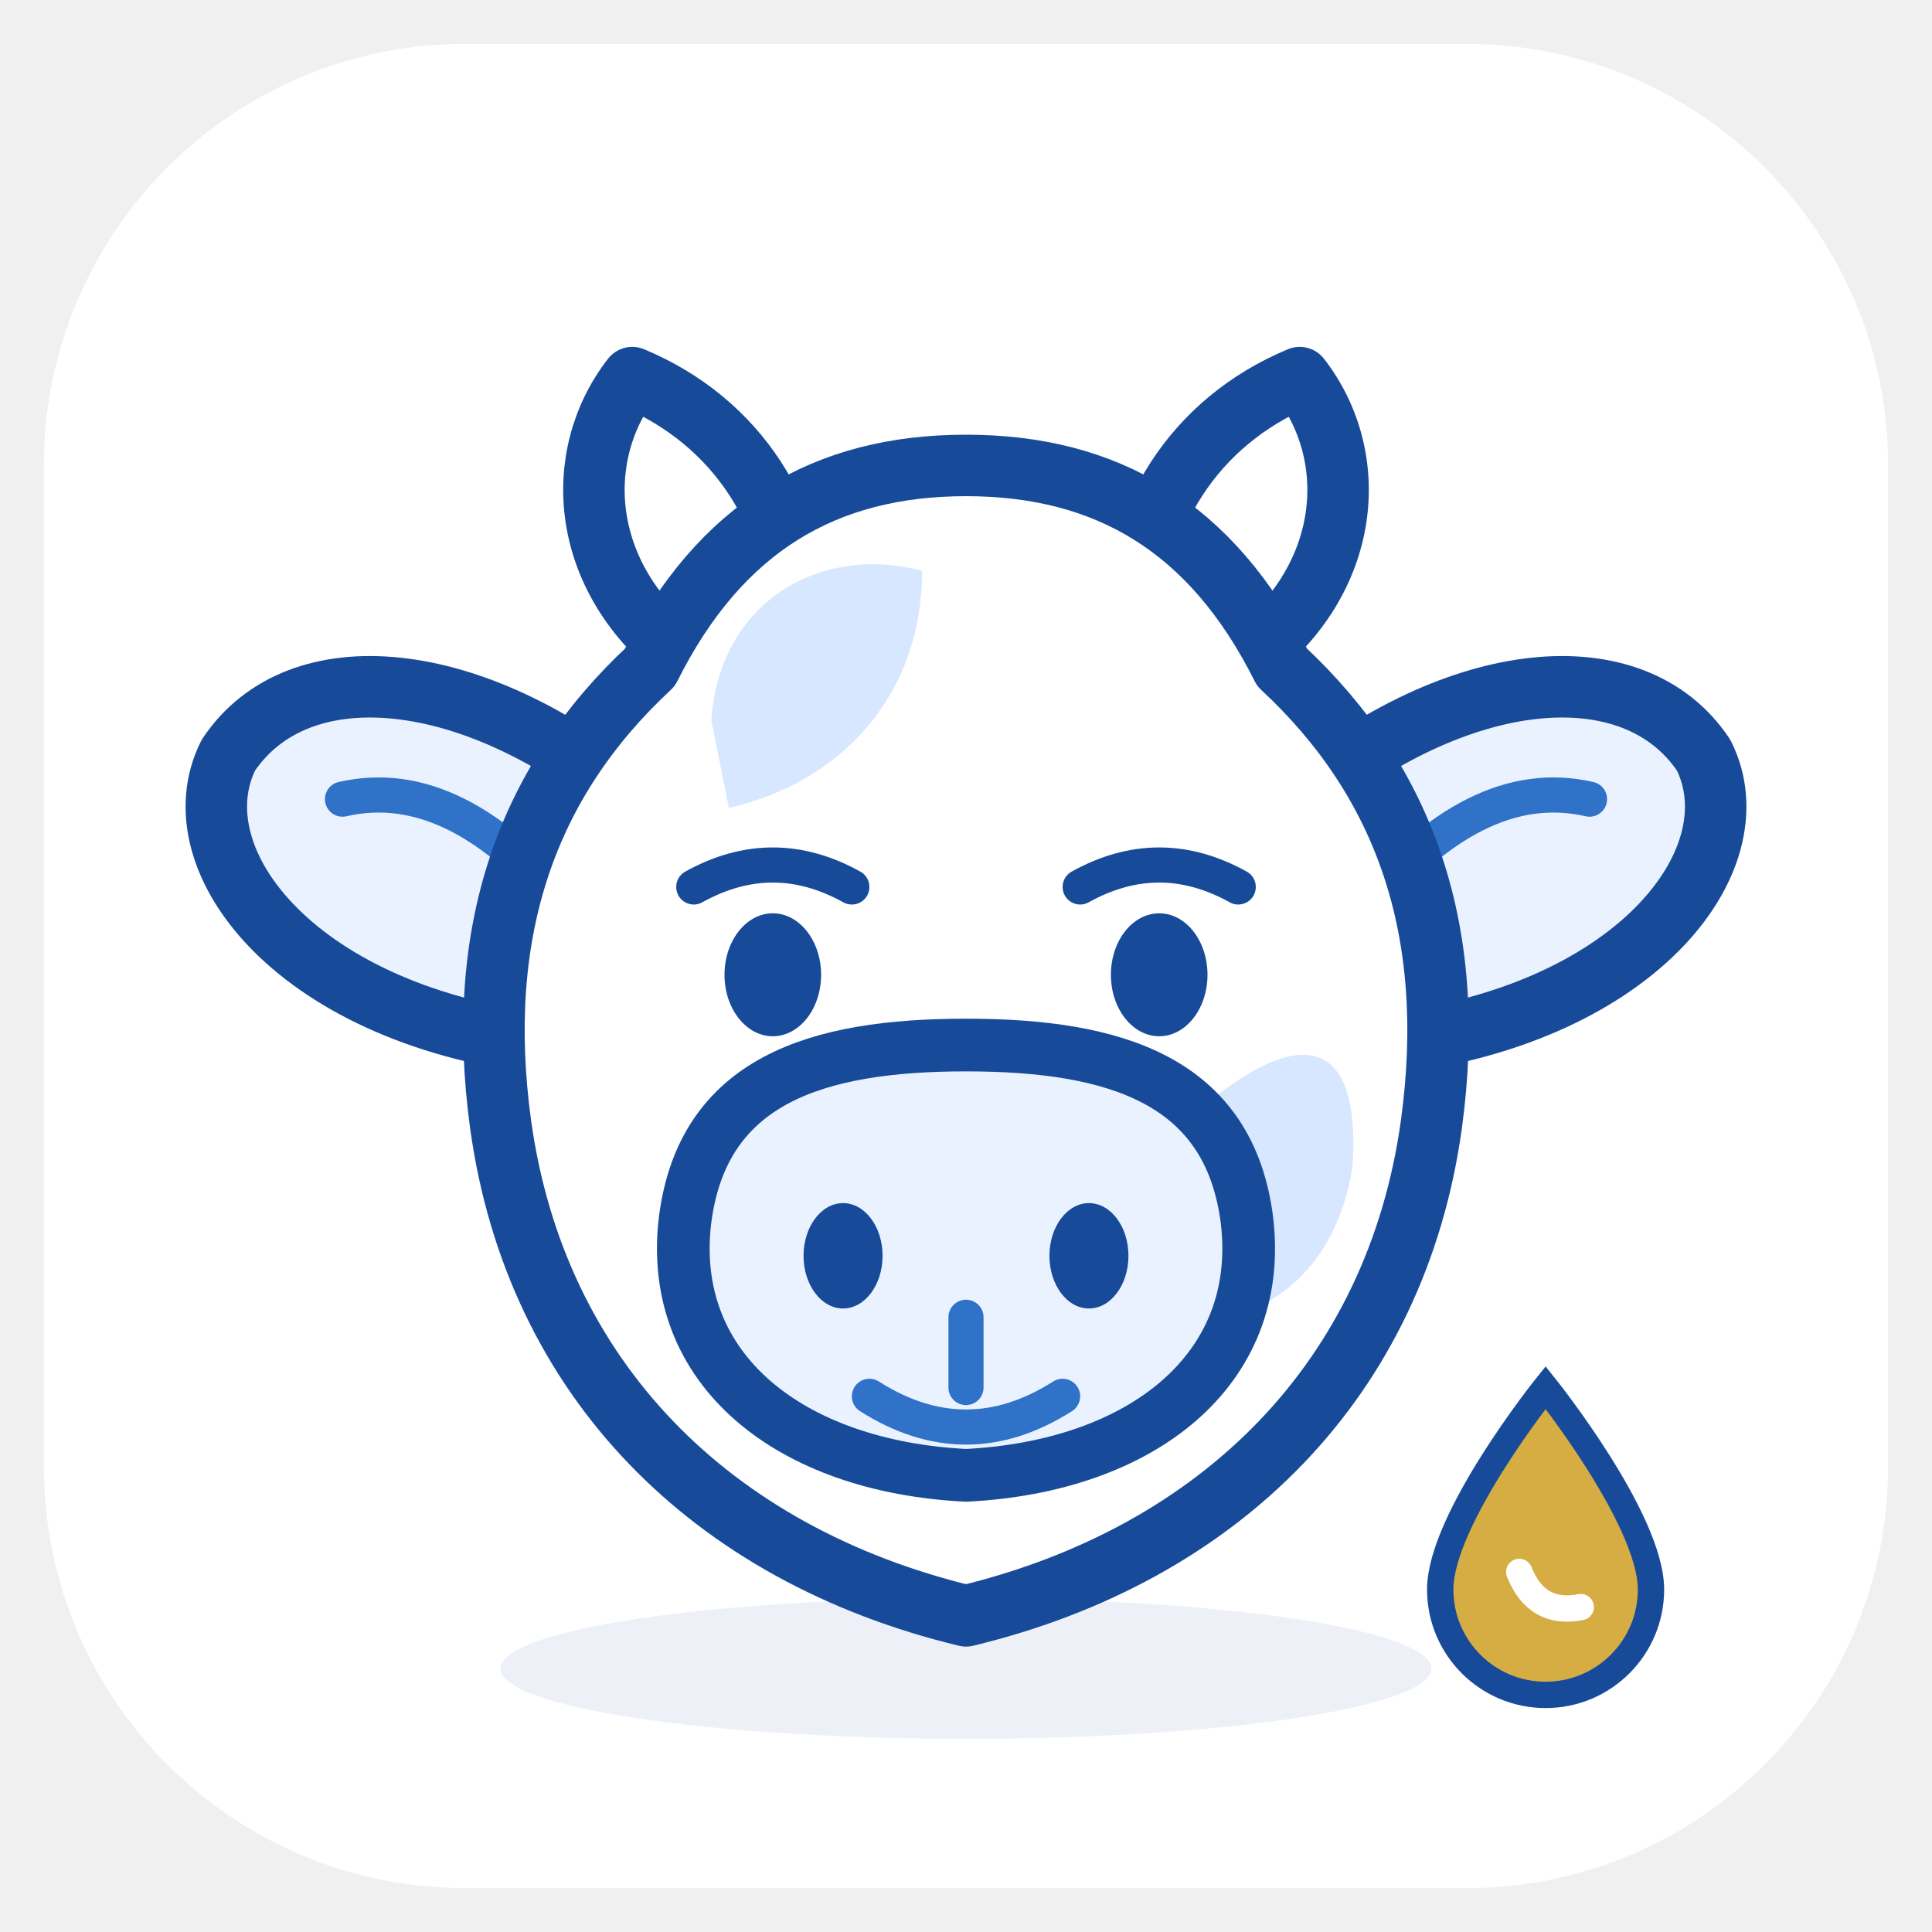
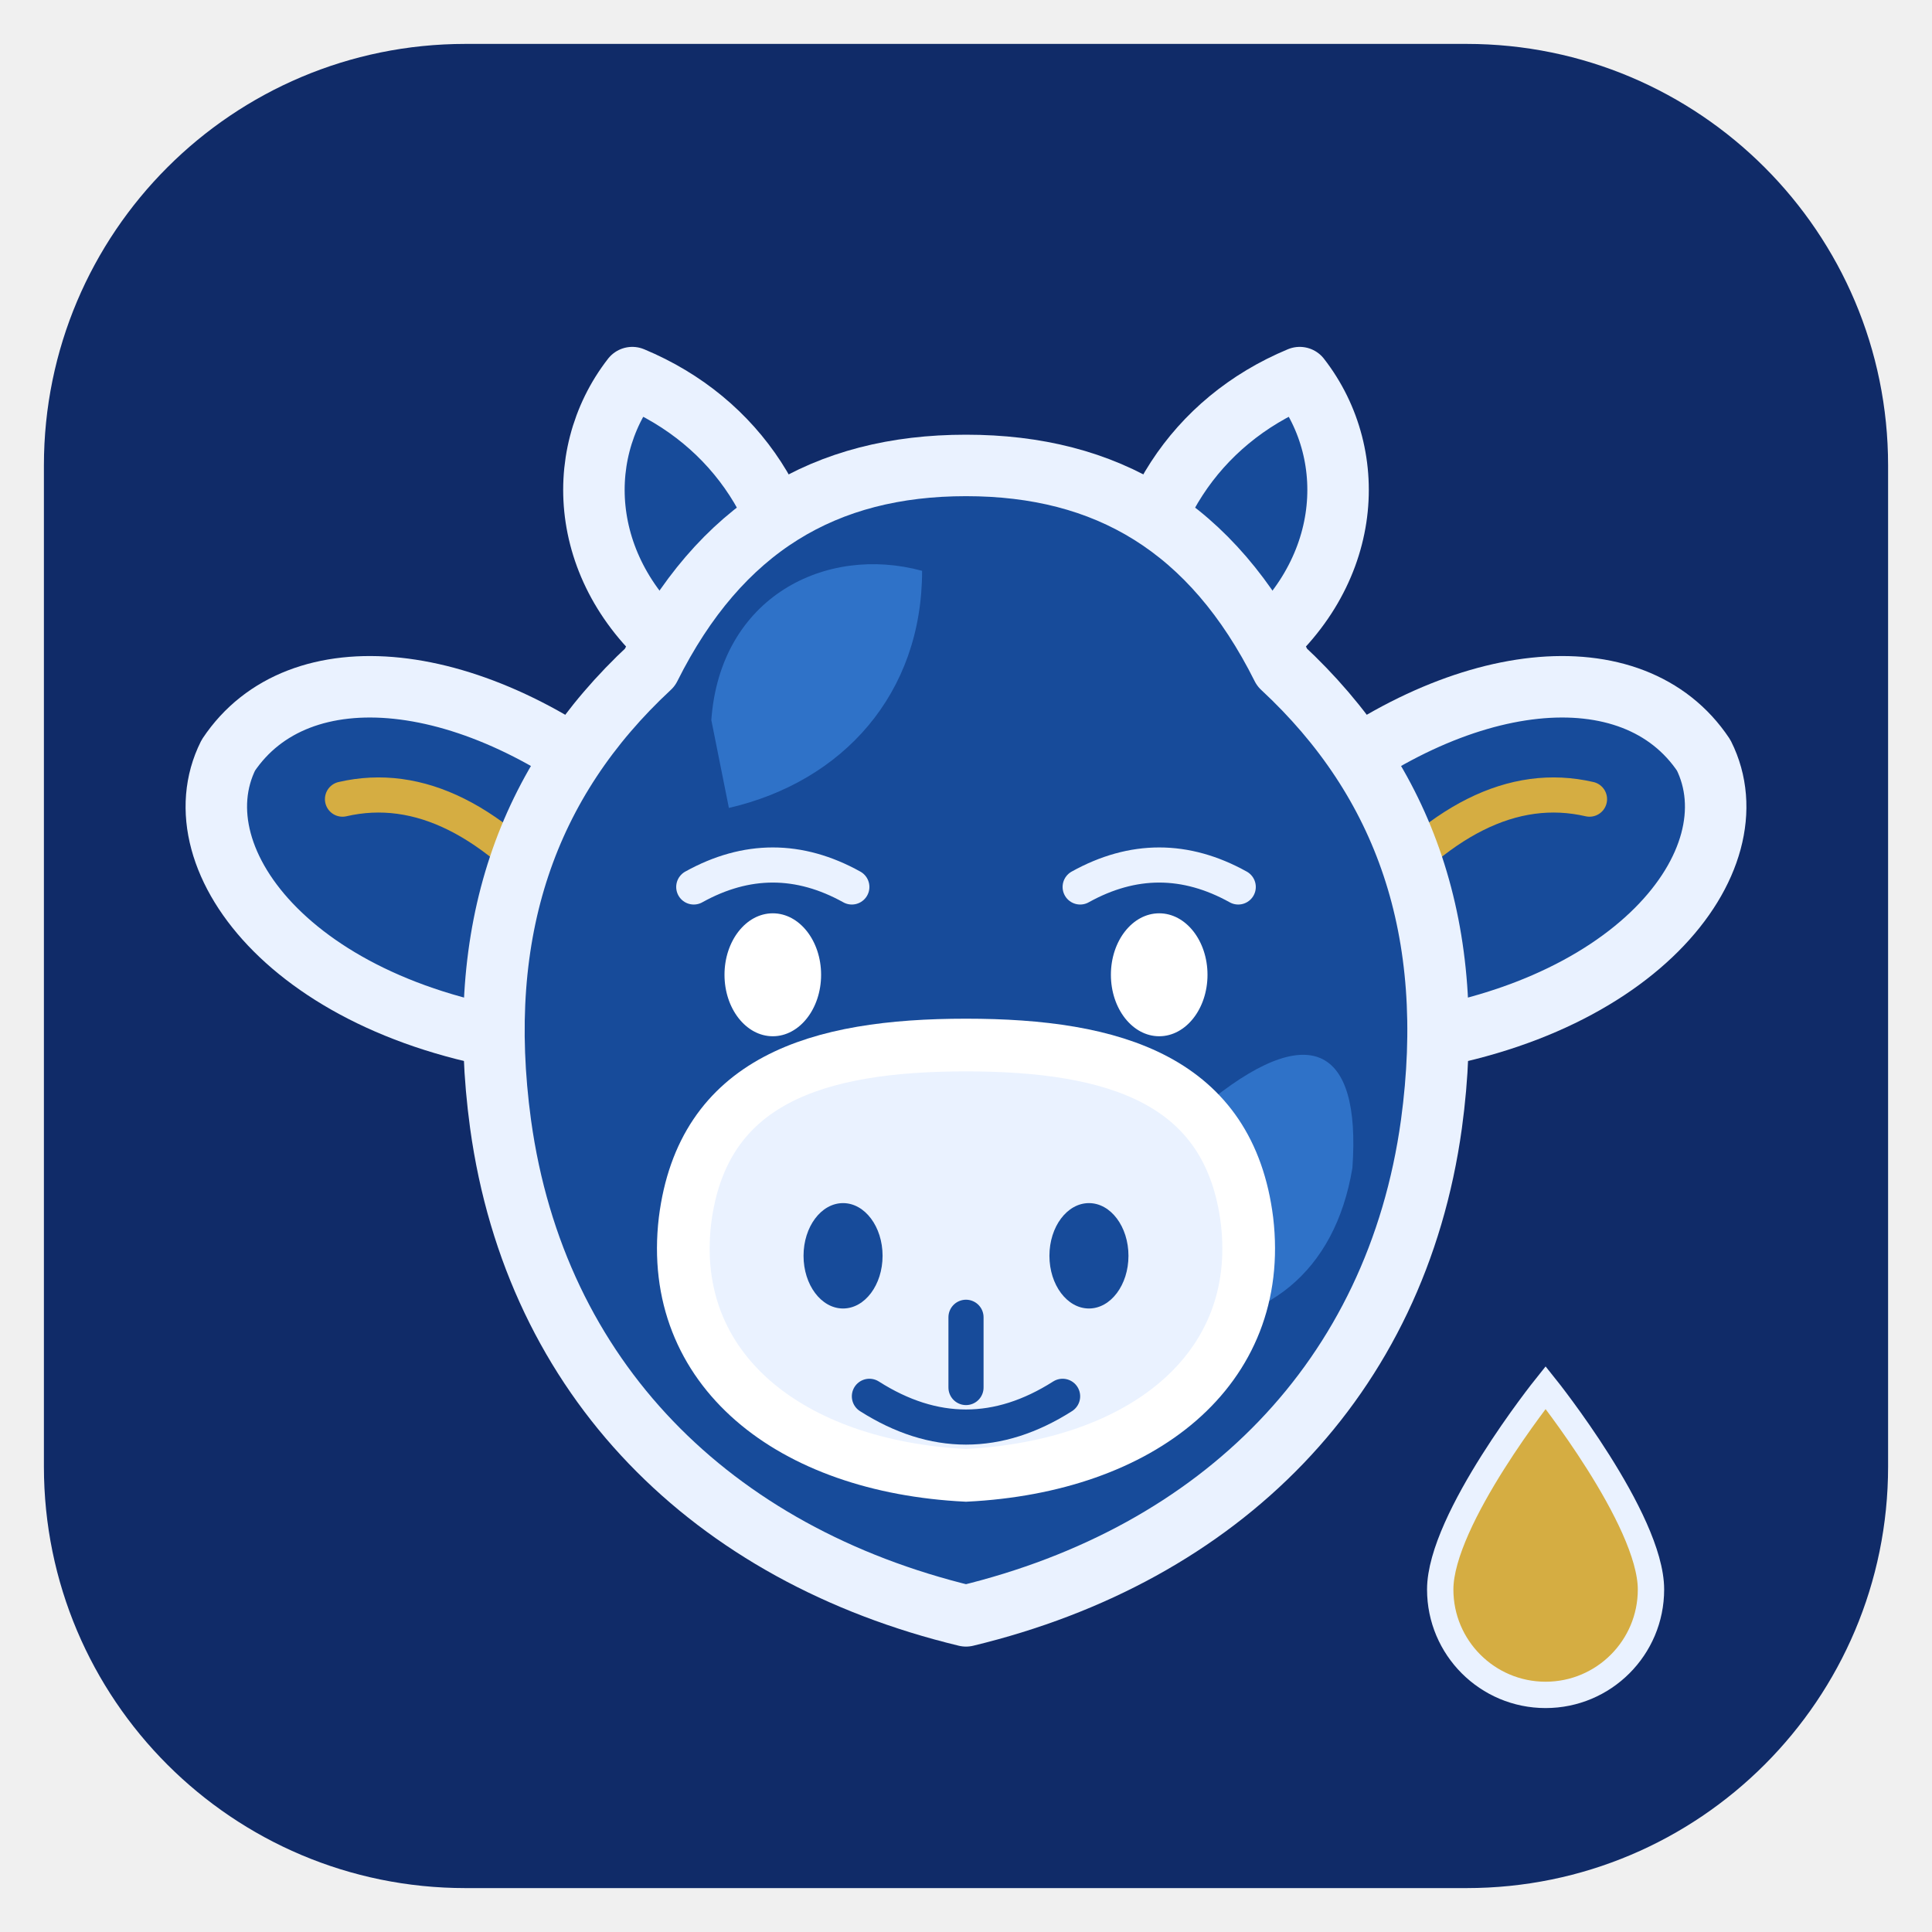
<svg xmlns="http://www.w3.org/2000/svg" viewBox="0 0 220 220" role="img" aria-labelledby="title desc">
-   <rect x="5" y="5" width="210" height="210" rx="48" fill="#ffffff" />
-   <ellipse cx="110" cy="190" rx="53" ry="8" fill="#174b9a" opacity=".08" />
-   <path d="M72 91C54 76 34 74 26 86C20 98 34 116 63 119L78 108Z" fill="#eaf2ff" stroke="#174b9a" stroke-width="7" stroke-linejoin="round" />
-   <path d="M148 91C166 76 186 74 194 86C200 98 186 116 157 119L142 108Z" fill="#eaf2ff" stroke="#174b9a" stroke-width="7" stroke-linejoin="round" />
-   <path d="M39 91Q52 88 65 104M181 91Q168 88 155 104" fill="none" stroke="#2f72c8" stroke-width="4" stroke-linecap="round" />
-   <path d="M78 75C66 66 65 52 72 43C84 48 91 59 91 72" fill="#fff" stroke="#174b9a" stroke-width="7" stroke-linecap="round" stroke-linejoin="round" />
-   <path d="M142 75C154 66 155 52 148 43C136 48 129 59 129 72" fill="#fff" stroke="#174b9a" stroke-width="7" stroke-linecap="round" stroke-linejoin="round" />
-   <path d="M74 76C82 60 94 53 110 53C126 53 138 60 146 76C160 89 166 106 163 128C159 157 139 177 110 184C81 177 61 157 57 128C54 106 60 89 74 76Z" fill="#fff" stroke="#174b9a" stroke-width="7" stroke-linejoin="round" />
-   <path d="M81 82C82 68 94 62 105 65C105 79 96 89 83 92Z" fill="#d6e7ff" />
-   <path d="M137 126C149 116 155 119 154 133C152 145 144 151 133 151C129 141 131 133 137 126Z" fill="#d6e7ff" />
-   <ellipse cx="88" cy="111" rx="5.5" ry="7" fill="#174b9a" />
-   <ellipse cx="132" cy="111" rx="5.5" ry="7" fill="#174b9a" />
-   <path d="M79 101Q88 96 97 101M123 101Q132 96 141 101" fill="none" stroke="#174b9a" stroke-width="4" stroke-linecap="round" />
-   <path d="M78 139C80 123 93 119 110 119C127 119 140 123 142 139C144 156 130 167 110 168C90 167 76 156 78 139Z" fill="#eaf2ff" stroke="#174b9a" stroke-width="6" />
+   <rect x="5" y="5" width="210" height="210" rx="48" fill="#102b68" />
+   <path d="M72 91C54 76 34 74 26 86C20 98 34 116 63 119L78 108ZM148 91C166 76 186 74 194 86C200 98 186 116 157 119L142 108Z" fill="#174b9a" stroke="#eaf2ff" stroke-width="7" stroke-linejoin="round" />
+   <path d="M39 91Q52 88 65 104M181 91Q168 88 155 104" fill="none" stroke="#d5ad42" stroke-width="4" stroke-linecap="round" />
+   <path d="M78 75C66 66 65 52 72 43C84 48 91 59 91 72M142 75C154 66 155 52 148 43C136 48 129 59 129 72" fill="#174b9a" stroke="#eaf2ff" stroke-width="7" stroke-linecap="round" stroke-linejoin="round" />
+   <path d="M74 76C82 60 94 53 110 53C126 53 138 60 146 76C160 89 166 106 163 128C159 157 139 177 110 184C81 177 61 157 57 128C54 106 60 89 74 76Z" fill="#174b9a" stroke="#eaf2ff" stroke-width="7" stroke-linejoin="round" />
+   <path d="M81 82C82 68 94 62 105 65C105 79 96 89 83 92Z" fill="#2f72c8" />
+   <path d="M137 126C149 116 155 119 154 133C152 145 144 151 133 151C129 141 131 133 137 126Z" fill="#2f72c8" />
+   <ellipse cx="88" cy="111" rx="5.5" ry="7" fill="#fff" />
+   <ellipse cx="132" cy="111" rx="5.5" ry="7" fill="#fff" />
+   <path d="M79 101Q88 96 97 101M123 101Q132 96 141 101" fill="none" stroke="#eaf2ff" stroke-width="4" stroke-linecap="round" />
+   <path d="M78 139C80 123 93 119 110 119C127 119 140 123 142 139C144 156 130 167 110 168C90 167 76 156 78 139Z" fill="#eaf2ff" stroke="#fff" stroke-width="6" />
  <ellipse cx="96" cy="143" rx="4.5" ry="6" fill="#174b9a" />
  <ellipse cx="124" cy="143" rx="4.5" ry="6" fill="#174b9a" />
-   <path d="M110 150V158M99 159Q110 166 121 159" fill="none" stroke="#2f72c8" stroke-width="4" stroke-linecap="round" />
-   <path d="M176 158C176 158 164 173 164 181A12 12 0 0 0 188 181C188 173 176 158 176 158Z" fill="#d5ad42" stroke="#174b9a" stroke-width="3" />
-   <path d="M173 179Q175 184 180 183" fill="none" stroke="#fff" stroke-width="3" stroke-linecap="round" />
+   <path d="M110 150V158M99 159Q110 166 121 159" fill="none" stroke="#174b9a" stroke-width="4" stroke-linecap="round" />
+   <path d="M176 158C176 158 164 173 164 181A12 12 0 0 0 188 181C188 173 176 158 176 158Z" fill="#d5ad42" stroke="#eaf2ff" stroke-width="3" />
</svg>
